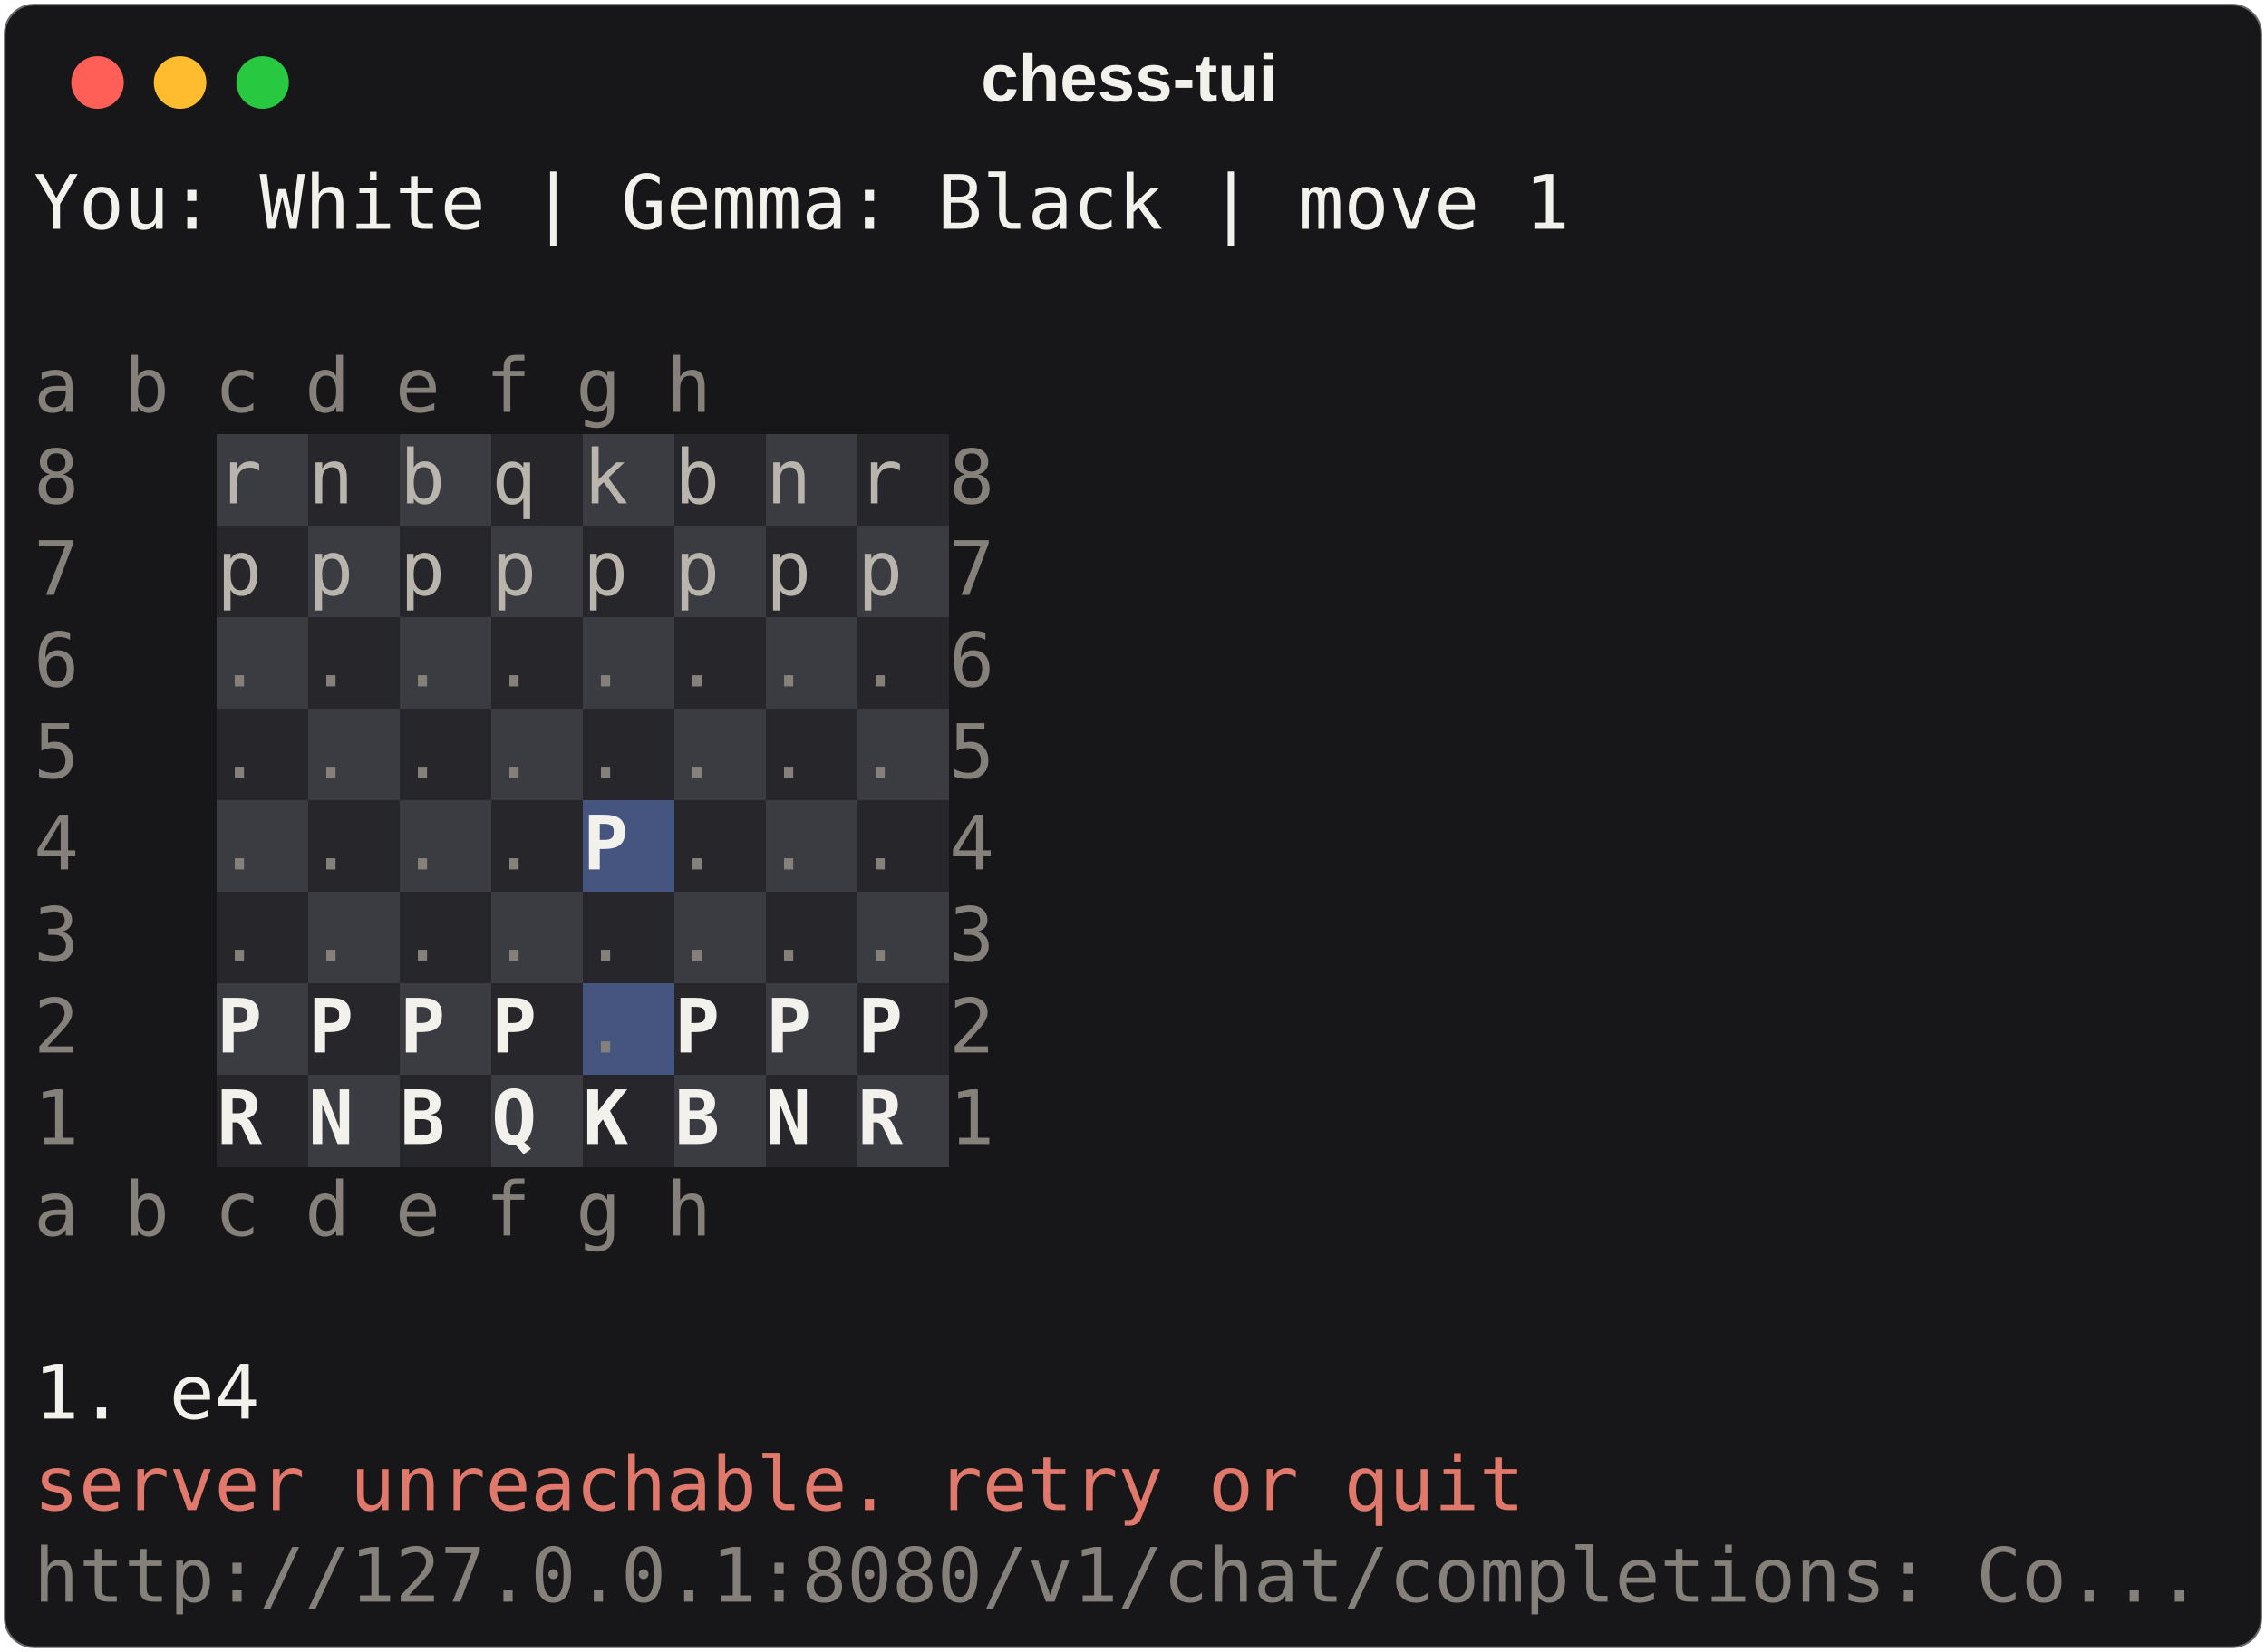
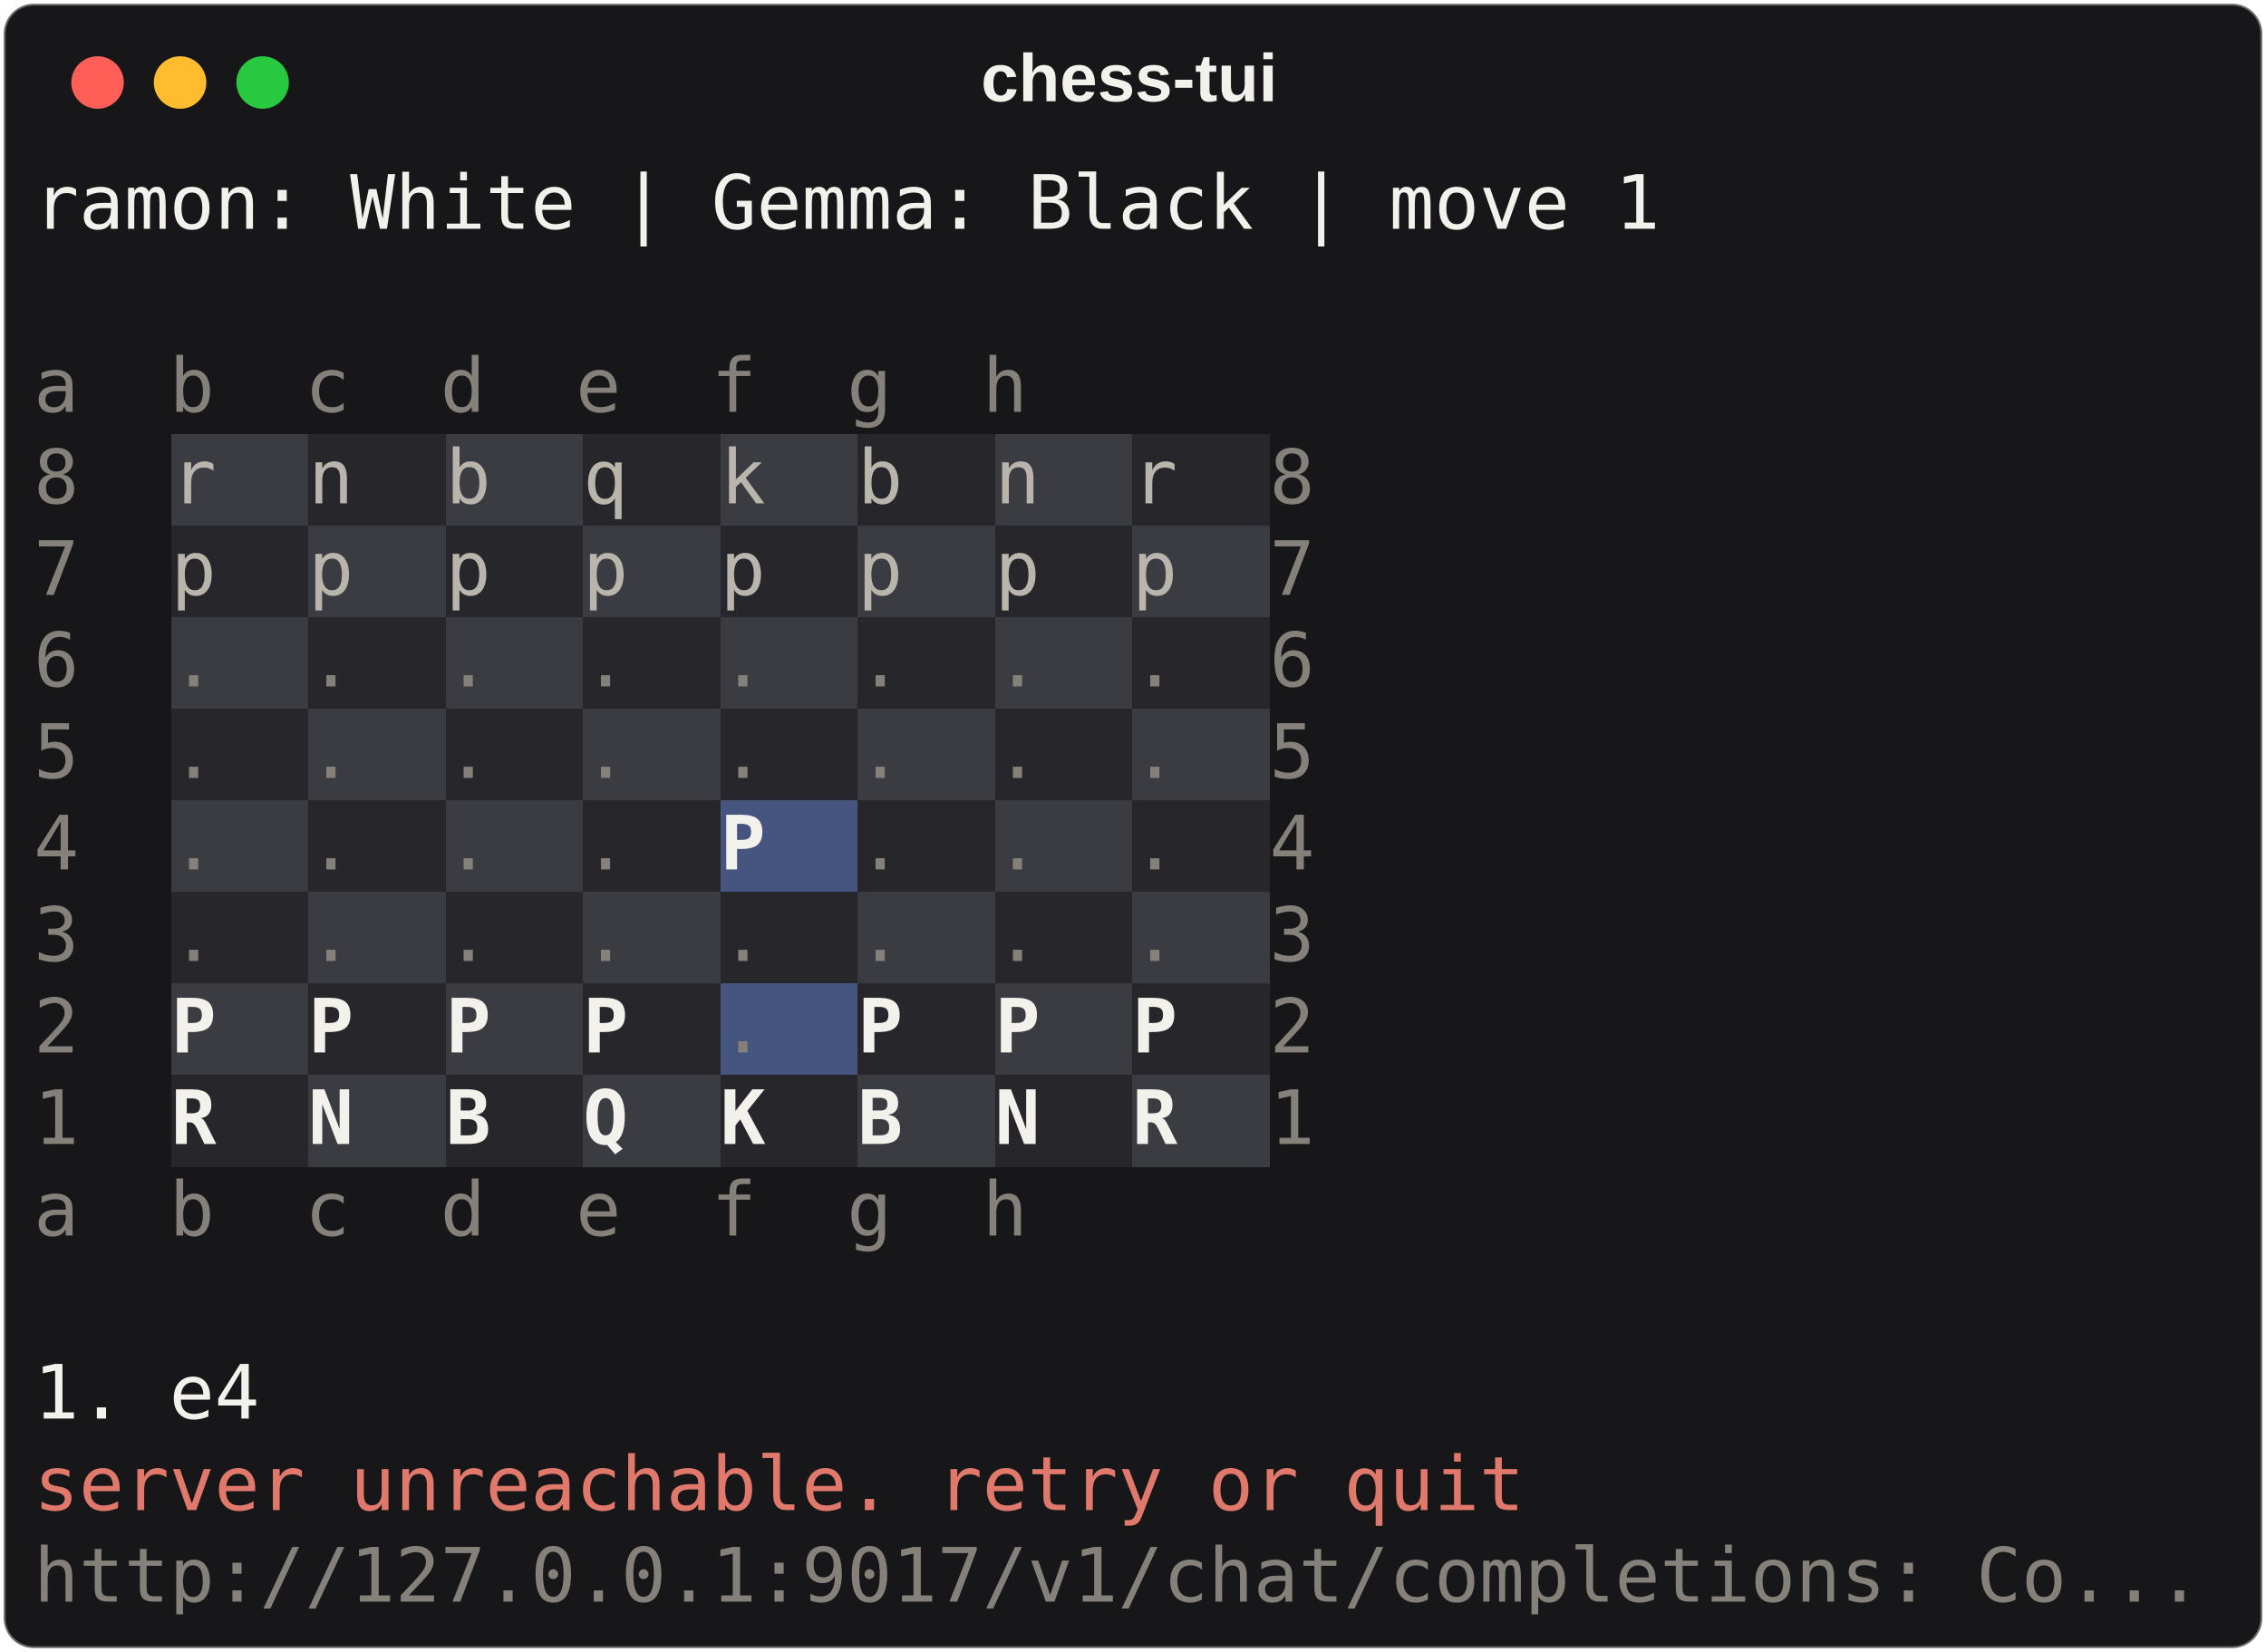
<svg xmlns="http://www.w3.org/2000/svg" class="rich-terminal" viewBox="0 0 604 440.4">
  <style>

    @font-face {
        font-family: "Fira Code";
        src: local("FiraCode-Regular"),
                url("https://cdnjs.cloudflare.com/ajax/libs/firacode/6.2.0/woff2/FiraCode-Regular.woff2") format("woff2"),
                url("https://cdnjs.cloudflare.com/ajax/libs/firacode/6.2.0/woff/FiraCode-Regular.woff") format("woff");
        font-style: normal;
        font-weight: 400;
    }
    @font-face {
        font-family: "Fira Code";
        src: local("FiraCode-Bold"),
                url("https://cdnjs.cloudflare.com/ajax/libs/firacode/6.2.0/woff2/FiraCode-Bold.woff2") format("woff2"),
                url("https://cdnjs.cloudflare.com/ajax/libs/firacode/6.2.0/woff/FiraCode-Bold.woff") format("woff");
        font-style: bold;
        font-weight: 700;
    }

-     .terminal-2528302724-matrix {
+     .terminal-3015237669-matrix {
        font-family: Fira Code, monospace;
        font-size: 20px;
        line-height: 24.4px;
        font-variant-east-asian: full-width;
    }

-     .terminal-2528302724-title {
+     .terminal-3015237669-title {
        font-size: 18px;
        font-weight: bold;
        font-family: arial;
    }

-     .terminal-2528302724-r1 { fill: #f3f1ec }
- .terminal-2528302724-r2 { fill: #85817a }
- .terminal-2528302724-r3 { fill: #b9b5ac }
- .terminal-2528302724-r4 { fill: #f3f1ec;font-weight: bold }
- .terminal-2528302724-r5 { fill: #e0796b }
+     .terminal-3015237669-r1 { fill: #f3f1ec }
+ .terminal-3015237669-r2 { fill: #85817a }
+ .terminal-3015237669-r3 { fill: #b9b5ac }
+ .terminal-3015237669-r4 { fill: #f3f1ec;font-weight: bold }
+ .terminal-3015237669-r5 { fill: #e0796b }
    </style>
  <defs>
-     <clipPath id="terminal-2528302724-clip-terminal">
+     <clipPath id="terminal-3015237669-clip-terminal">
      <rect x="0" y="0" width="584.6" height="389.4" />
    </clipPath>
-     <clipPath id="terminal-2528302724-line-0">
+     <clipPath id="terminal-3015237669-line-0">
      <rect x="0" y="1.5" width="585.6" height="24.65" />
    </clipPath>
-     <clipPath id="terminal-2528302724-line-1">
+     <clipPath id="terminal-3015237669-line-1">
      <rect x="0" y="25.9" width="585.6" height="24.65" />
    </clipPath>
-     <clipPath id="terminal-2528302724-line-2">
+     <clipPath id="terminal-3015237669-line-2">
      <rect x="0" y="50.3" width="585.6" height="24.65" />
    </clipPath>
-     <clipPath id="terminal-2528302724-line-3">
+     <clipPath id="terminal-3015237669-line-3">
      <rect x="0" y="74.7" width="585.6" height="24.65" />
    </clipPath>
-     <clipPath id="terminal-2528302724-line-4">
+     <clipPath id="terminal-3015237669-line-4">
      <rect x="0" y="99.1" width="585.6" height="24.65" />
    </clipPath>
-     <clipPath id="terminal-2528302724-line-5">
+     <clipPath id="terminal-3015237669-line-5">
      <rect x="0" y="123.5" width="585.6" height="24.65" />
    </clipPath>
-     <clipPath id="terminal-2528302724-line-6">
+     <clipPath id="terminal-3015237669-line-6">
      <rect x="0" y="147.9" width="585.6" height="24.65" />
    </clipPath>
-     <clipPath id="terminal-2528302724-line-7">
+     <clipPath id="terminal-3015237669-line-7">
      <rect x="0" y="172.3" width="585.6" height="24.65" />
    </clipPath>
-     <clipPath id="terminal-2528302724-line-8">
+     <clipPath id="terminal-3015237669-line-8">
      <rect x="0" y="196.7" width="585.6" height="24.65" />
    </clipPath>
-     <clipPath id="terminal-2528302724-line-9">
+     <clipPath id="terminal-3015237669-line-9">
      <rect x="0" y="221.1" width="585.6" height="24.65" />
    </clipPath>
-     <clipPath id="terminal-2528302724-line-10">
+     <clipPath id="terminal-3015237669-line-10">
      <rect x="0" y="245.5" width="585.6" height="24.65" />
    </clipPath>
-     <clipPath id="terminal-2528302724-line-11">
+     <clipPath id="terminal-3015237669-line-11">
      <rect x="0" y="269.9" width="585.6" height="24.65" />
    </clipPath>
-     <clipPath id="terminal-2528302724-line-12">
+     <clipPath id="terminal-3015237669-line-12">
      <rect x="0" y="294.3" width="585.6" height="24.65" />
    </clipPath>
-     <clipPath id="terminal-2528302724-line-13">
+     <clipPath id="terminal-3015237669-line-13">
      <rect x="0" y="318.7" width="585.6" height="24.65" />
    </clipPath>
-     <clipPath id="terminal-2528302724-line-14">
+     <clipPath id="terminal-3015237669-line-14">
      <rect x="0" y="343.1" width="585.6" height="24.65" />
    </clipPath>
  </defs>
  <rect fill="#17171a" stroke="rgba(255,255,255,0.35)" stroke-width="1" x="1" y="1" width="602" height="438.4" rx="8" />
-   <text class="terminal-2528302724-title" fill="#f3f1ec" text-anchor="middle" x="301" y="27">chess-tui</text>
+   <text class="terminal-3015237669-title" fill="#f3f1ec" text-anchor="middle" x="301" y="27">chess-tui</text>
  <g transform="translate(26,22)">
    <circle cx="0" cy="0" r="7" fill="#ff5f57" />
    <circle cx="22" cy="0" r="7" fill="#febc2e" />
    <circle cx="44" cy="0" r="7" fill="#28c840" />
  </g>
-   <g transform="translate(9, 41)" clip-path="url(#terminal-2528302724-clip-terminal)">
-     <rect fill="#3b3b42" x="48.8" y="74.7" width="24.4" height="24.65" shape-rendering="crispEdges" />
-     <rect fill="#26262b" x="73.2" y="74.7" width="24.4" height="24.65" shape-rendering="crispEdges" />
-     <rect fill="#3b3b42" x="97.6" y="74.7" width="24.4" height="24.65" shape-rendering="crispEdges" />
-     <rect fill="#26262b" x="122" y="74.7" width="24.4" height="24.65" shape-rendering="crispEdges" />
-     <rect fill="#3b3b42" x="146.4" y="74.7" width="24.4" height="24.65" shape-rendering="crispEdges" />
-     <rect fill="#26262b" x="170.8" y="74.7" width="24.4" height="24.65" shape-rendering="crispEdges" />
-     <rect fill="#3b3b42" x="195.2" y="74.7" width="24.4" height="24.65" shape-rendering="crispEdges" />
-     <rect fill="#26262b" x="219.6" y="74.7" width="24.4" height="24.65" shape-rendering="crispEdges" />
-     <rect fill="#26262b" x="48.8" y="99.1" width="24.4" height="24.65" shape-rendering="crispEdges" />
-     <rect fill="#3b3b42" x="73.2" y="99.1" width="24.4" height="24.65" shape-rendering="crispEdges" />
-     <rect fill="#26262b" x="97.6" y="99.1" width="24.4" height="24.65" shape-rendering="crispEdges" />
-     <rect fill="#3b3b42" x="122" y="99.1" width="24.4" height="24.65" shape-rendering="crispEdges" />
-     <rect fill="#26262b" x="146.4" y="99.1" width="24.4" height="24.65" shape-rendering="crispEdges" />
-     <rect fill="#3b3b42" x="170.8" y="99.1" width="24.4" height="24.65" shape-rendering="crispEdges" />
-     <rect fill="#26262b" x="195.2" y="99.1" width="24.4" height="24.65" shape-rendering="crispEdges" />
-     <rect fill="#3b3b42" x="219.6" y="99.1" width="24.4" height="24.65" shape-rendering="crispEdges" />
-     <rect fill="#3b3b42" x="48.8" y="123.5" width="24.4" height="24.65" shape-rendering="crispEdges" />
-     <rect fill="#26262b" x="73.2" y="123.5" width="24.4" height="24.65" shape-rendering="crispEdges" />
-     <rect fill="#3b3b42" x="97.6" y="123.5" width="24.4" height="24.65" shape-rendering="crispEdges" />
-     <rect fill="#26262b" x="122" y="123.5" width="24.4" height="24.65" shape-rendering="crispEdges" />
-     <rect fill="#3b3b42" x="146.4" y="123.5" width="24.4" height="24.65" shape-rendering="crispEdges" />
-     <rect fill="#26262b" x="170.8" y="123.5" width="24.4" height="24.65" shape-rendering="crispEdges" />
-     <rect fill="#3b3b42" x="195.2" y="123.5" width="24.4" height="24.65" shape-rendering="crispEdges" />
-     <rect fill="#26262b" x="219.6" y="123.5" width="24.4" height="24.65" shape-rendering="crispEdges" />
-     <rect fill="#26262b" x="48.8" y="147.9" width="24.4" height="24.65" shape-rendering="crispEdges" />
-     <rect fill="#3b3b42" x="73.2" y="147.9" width="24.4" height="24.65" shape-rendering="crispEdges" />
-     <rect fill="#26262b" x="97.6" y="147.9" width="24.4" height="24.65" shape-rendering="crispEdges" />
-     <rect fill="#3b3b42" x="122" y="147.9" width="24.4" height="24.65" shape-rendering="crispEdges" />
-     <rect fill="#26262b" x="146.4" y="147.9" width="24.4" height="24.65" shape-rendering="crispEdges" />
-     <rect fill="#3b3b42" x="170.8" y="147.9" width="24.4" height="24.65" shape-rendering="crispEdges" />
-     <rect fill="#26262b" x="195.2" y="147.9" width="24.4" height="24.65" shape-rendering="crispEdges" />
-     <rect fill="#3b3b42" x="219.6" y="147.9" width="24.4" height="24.65" shape-rendering="crispEdges" />
-     <rect fill="#3b3b42" x="48.8" y="172.3" width="24.4" height="24.65" shape-rendering="crispEdges" />
-     <rect fill="#26262b" x="73.2" y="172.3" width="24.4" height="24.65" shape-rendering="crispEdges" />
-     <rect fill="#3b3b42" x="97.6" y="172.3" width="24.4" height="24.65" shape-rendering="crispEdges" />
-     <rect fill="#26262b" x="122" y="172.3" width="24.4" height="24.65" shape-rendering="crispEdges" />
-     <rect fill="#46557f" x="146.4" y="172.3" width="24.4" height="24.65" shape-rendering="crispEdges" />
-     <rect fill="#26262b" x="170.8" y="172.3" width="24.4" height="24.65" shape-rendering="crispEdges" />
-     <rect fill="#3b3b42" x="195.2" y="172.3" width="24.4" height="24.65" shape-rendering="crispEdges" />
-     <rect fill="#26262b" x="219.6" y="172.3" width="24.4" height="24.65" shape-rendering="crispEdges" />
-     <rect fill="#26262b" x="48.8" y="196.7" width="24.4" height="24.65" shape-rendering="crispEdges" />
-     <rect fill="#3b3b42" x="73.2" y="196.7" width="24.4" height="24.65" shape-rendering="crispEdges" />
-     <rect fill="#26262b" x="97.6" y="196.7" width="24.4" height="24.65" shape-rendering="crispEdges" />
-     <rect fill="#3b3b42" x="122" y="196.7" width="24.4" height="24.65" shape-rendering="crispEdges" />
-     <rect fill="#26262b" x="146.4" y="196.7" width="24.4" height="24.65" shape-rendering="crispEdges" />
-     <rect fill="#3b3b42" x="170.8" y="196.7" width="24.4" height="24.65" shape-rendering="crispEdges" />
-     <rect fill="#26262b" x="195.2" y="196.7" width="24.4" height="24.65" shape-rendering="crispEdges" />
-     <rect fill="#3b3b42" x="219.6" y="196.7" width="24.4" height="24.65" shape-rendering="crispEdges" />
-     <rect fill="#3b3b42" x="48.8" y="221.1" width="24.4" height="24.65" shape-rendering="crispEdges" />
-     <rect fill="#26262b" x="73.2" y="221.1" width="24.4" height="24.65" shape-rendering="crispEdges" />
-     <rect fill="#3b3b42" x="97.6" y="221.1" width="24.4" height="24.65" shape-rendering="crispEdges" />
-     <rect fill="#26262b" x="122" y="221.1" width="24.4" height="24.65" shape-rendering="crispEdges" />
-     <rect fill="#46557f" x="146.4" y="221.1" width="24.4" height="24.65" shape-rendering="crispEdges" />
-     <rect fill="#26262b" x="170.8" y="221.1" width="24.4" height="24.65" shape-rendering="crispEdges" />
-     <rect fill="#3b3b42" x="195.2" y="221.1" width="24.4" height="24.65" shape-rendering="crispEdges" />
-     <rect fill="#26262b" x="219.6" y="221.1" width="24.4" height="24.65" shape-rendering="crispEdges" />
-     <rect fill="#26262b" x="48.8" y="245.5" width="24.4" height="24.65" shape-rendering="crispEdges" />
-     <rect fill="#3b3b42" x="73.2" y="245.5" width="24.4" height="24.65" shape-rendering="crispEdges" />
-     <rect fill="#26262b" x="97.6" y="245.5" width="24.4" height="24.65" shape-rendering="crispEdges" />
-     <rect fill="#3b3b42" x="122" y="245.5" width="24.4" height="24.65" shape-rendering="crispEdges" />
-     <rect fill="#26262b" x="146.4" y="245.5" width="24.4" height="24.65" shape-rendering="crispEdges" />
-     <rect fill="#3b3b42" x="170.8" y="245.5" width="24.4" height="24.65" shape-rendering="crispEdges" />
-     <rect fill="#26262b" x="195.2" y="245.5" width="24.4" height="24.65" shape-rendering="crispEdges" />
-     <rect fill="#3b3b42" x="219.6" y="245.5" width="24.4" height="24.65" shape-rendering="crispEdges" />
-     <g class="terminal-2528302724-matrix">
-       <text class="terminal-2528302724-r1" x="0" y="20" textLength="414.8" clip-path="url(#terminal-2528302724-line-0)">You: White | Gemma: Black | move 1</text>
-       <text class="terminal-2528302724-r1" x="585.6" y="20" textLength="12.2" clip-path="url(#terminal-2528302724-line-0)">
- </text>
-       <text class="terminal-2528302724-r1" x="585.6" y="44.4" textLength="12.2" clip-path="url(#terminal-2528302724-line-1)">
- </text>
-       <text class="terminal-2528302724-r2" x="0" y="68.8" textLength="231.8" clip-path="url(#terminal-2528302724-line-2)">    a b c d e f g h</text>
-       <text class="terminal-2528302724-r1" x="585.6" y="68.8" textLength="12.2" clip-path="url(#terminal-2528302724-line-2)">
- </text>
-       <text class="terminal-2528302724-r2" x="0" y="93.2" textLength="48.8" clip-path="url(#terminal-2528302724-line-3)"> 8  </text>
-       <text class="terminal-2528302724-r3" x="48.8" y="93.2" textLength="24.4" clip-path="url(#terminal-2528302724-line-3)">r </text>
-       <text class="terminal-2528302724-r3" x="73.2" y="93.2" textLength="24.4" clip-path="url(#terminal-2528302724-line-3)">n </text>
-       <text class="terminal-2528302724-r3" x="97.6" y="93.2" textLength="24.4" clip-path="url(#terminal-2528302724-line-3)">b </text>
-       <text class="terminal-2528302724-r3" x="122" y="93.2" textLength="24.4" clip-path="url(#terminal-2528302724-line-3)">q </text>
-       <text class="terminal-2528302724-r3" x="146.4" y="93.2" textLength="24.4" clip-path="url(#terminal-2528302724-line-3)">k </text>
-       <text class="terminal-2528302724-r3" x="170.8" y="93.2" textLength="24.4" clip-path="url(#terminal-2528302724-line-3)">b </text>
-       <text class="terminal-2528302724-r3" x="195.2" y="93.2" textLength="24.4" clip-path="url(#terminal-2528302724-line-3)">n </text>
-       <text class="terminal-2528302724-r3" x="219.6" y="93.2" textLength="24.4" clip-path="url(#terminal-2528302724-line-3)">r </text>
-       <text class="terminal-2528302724-r2" x="244" y="93.2" textLength="24.4" clip-path="url(#terminal-2528302724-line-3)"> 8</text>
-       <text class="terminal-2528302724-r1" x="585.6" y="93.2" textLength="12.2" clip-path="url(#terminal-2528302724-line-3)">
- </text>
-       <text class="terminal-2528302724-r2" x="0" y="117.6" textLength="48.8" clip-path="url(#terminal-2528302724-line-4)"> 7  </text>
-       <text class="terminal-2528302724-r3" x="48.8" y="117.6" textLength="24.4" clip-path="url(#terminal-2528302724-line-4)">p </text>
-       <text class="terminal-2528302724-r3" x="73.2" y="117.6" textLength="24.4" clip-path="url(#terminal-2528302724-line-4)">p </text>
-       <text class="terminal-2528302724-r3" x="97.6" y="117.6" textLength="24.4" clip-path="url(#terminal-2528302724-line-4)">p </text>
-       <text class="terminal-2528302724-r3" x="122" y="117.6" textLength="24.4" clip-path="url(#terminal-2528302724-line-4)">p </text>
-       <text class="terminal-2528302724-r3" x="146.4" y="117.6" textLength="24.4" clip-path="url(#terminal-2528302724-line-4)">p </text>
-       <text class="terminal-2528302724-r3" x="170.8" y="117.6" textLength="24.4" clip-path="url(#terminal-2528302724-line-4)">p </text>
-       <text class="terminal-2528302724-r3" x="195.2" y="117.6" textLength="24.4" clip-path="url(#terminal-2528302724-line-4)">p </text>
-       <text class="terminal-2528302724-r3" x="219.6" y="117.6" textLength="24.4" clip-path="url(#terminal-2528302724-line-4)">p </text>
-       <text class="terminal-2528302724-r2" x="244" y="117.6" textLength="24.4" clip-path="url(#terminal-2528302724-line-4)"> 7</text>
-       <text class="terminal-2528302724-r1" x="585.6" y="117.6" textLength="12.2" clip-path="url(#terminal-2528302724-line-4)">
- </text>
-       <text class="terminal-2528302724-r2" x="0" y="142" textLength="48.8" clip-path="url(#terminal-2528302724-line-5)"> 6  </text>
-       <text class="terminal-2528302724-r2" x="48.8" y="142" textLength="24.4" clip-path="url(#terminal-2528302724-line-5)">. </text>
-       <text class="terminal-2528302724-r2" x="73.2" y="142" textLength="24.4" clip-path="url(#terminal-2528302724-line-5)">. </text>
-       <text class="terminal-2528302724-r2" x="97.6" y="142" textLength="24.4" clip-path="url(#terminal-2528302724-line-5)">. </text>
-       <text class="terminal-2528302724-r2" x="122" y="142" textLength="24.4" clip-path="url(#terminal-2528302724-line-5)">. </text>
-       <text class="terminal-2528302724-r2" x="146.4" y="142" textLength="24.4" clip-path="url(#terminal-2528302724-line-5)">. </text>
-       <text class="terminal-2528302724-r2" x="170.8" y="142" textLength="24.4" clip-path="url(#terminal-2528302724-line-5)">. </text>
-       <text class="terminal-2528302724-r2" x="195.2" y="142" textLength="24.4" clip-path="url(#terminal-2528302724-line-5)">. </text>
-       <text class="terminal-2528302724-r2" x="219.6" y="142" textLength="24.4" clip-path="url(#terminal-2528302724-line-5)">. </text>
-       <text class="terminal-2528302724-r2" x="244" y="142" textLength="24.4" clip-path="url(#terminal-2528302724-line-5)"> 6</text>
-       <text class="terminal-2528302724-r1" x="585.6" y="142" textLength="12.2" clip-path="url(#terminal-2528302724-line-5)">
- </text>
-       <text class="terminal-2528302724-r2" x="0" y="166.4" textLength="48.8" clip-path="url(#terminal-2528302724-line-6)"> 5  </text>
-       <text class="terminal-2528302724-r2" x="48.8" y="166.4" textLength="24.4" clip-path="url(#terminal-2528302724-line-6)">. </text>
-       <text class="terminal-2528302724-r2" x="73.2" y="166.4" textLength="24.4" clip-path="url(#terminal-2528302724-line-6)">. </text>
-       <text class="terminal-2528302724-r2" x="97.6" y="166.4" textLength="24.4" clip-path="url(#terminal-2528302724-line-6)">. </text>
-       <text class="terminal-2528302724-r2" x="122" y="166.4" textLength="24.4" clip-path="url(#terminal-2528302724-line-6)">. </text>
-       <text class="terminal-2528302724-r2" x="146.4" y="166.4" textLength="24.4" clip-path="url(#terminal-2528302724-line-6)">. </text>
-       <text class="terminal-2528302724-r2" x="170.8" y="166.4" textLength="24.4" clip-path="url(#terminal-2528302724-line-6)">. </text>
-       <text class="terminal-2528302724-r2" x="195.2" y="166.4" textLength="24.4" clip-path="url(#terminal-2528302724-line-6)">. </text>
-       <text class="terminal-2528302724-r2" x="219.6" y="166.4" textLength="24.4" clip-path="url(#terminal-2528302724-line-6)">. </text>
-       <text class="terminal-2528302724-r2" x="244" y="166.4" textLength="24.4" clip-path="url(#terminal-2528302724-line-6)"> 5</text>
-       <text class="terminal-2528302724-r1" x="585.6" y="166.4" textLength="12.2" clip-path="url(#terminal-2528302724-line-6)">
- </text>
-       <text class="terminal-2528302724-r2" x="0" y="190.8" textLength="48.8" clip-path="url(#terminal-2528302724-line-7)"> 4  </text>
-       <text class="terminal-2528302724-r2" x="48.8" y="190.8" textLength="24.4" clip-path="url(#terminal-2528302724-line-7)">. </text>
-       <text class="terminal-2528302724-r2" x="73.2" y="190.8" textLength="24.4" clip-path="url(#terminal-2528302724-line-7)">. </text>
-       <text class="terminal-2528302724-r2" x="97.6" y="190.8" textLength="24.4" clip-path="url(#terminal-2528302724-line-7)">. </text>
-       <text class="terminal-2528302724-r2" x="122" y="190.8" textLength="24.4" clip-path="url(#terminal-2528302724-line-7)">. </text>
-       <text class="terminal-2528302724-r4" x="146.4" y="190.8" textLength="24.4" clip-path="url(#terminal-2528302724-line-7)">P </text>
-       <text class="terminal-2528302724-r2" x="170.8" y="190.8" textLength="24.4" clip-path="url(#terminal-2528302724-line-7)">. </text>
-       <text class="terminal-2528302724-r2" x="195.2" y="190.8" textLength="24.4" clip-path="url(#terminal-2528302724-line-7)">. </text>
-       <text class="terminal-2528302724-r2" x="219.6" y="190.8" textLength="24.4" clip-path="url(#terminal-2528302724-line-7)">. </text>
-       <text class="terminal-2528302724-r2" x="244" y="190.8" textLength="24.4" clip-path="url(#terminal-2528302724-line-7)"> 4</text>
-       <text class="terminal-2528302724-r1" x="585.6" y="190.8" textLength="12.2" clip-path="url(#terminal-2528302724-line-7)">
- </text>
-       <text class="terminal-2528302724-r2" x="0" y="215.2" textLength="48.8" clip-path="url(#terminal-2528302724-line-8)"> 3  </text>
-       <text class="terminal-2528302724-r2" x="48.8" y="215.2" textLength="24.4" clip-path="url(#terminal-2528302724-line-8)">. </text>
-       <text class="terminal-2528302724-r2" x="73.2" y="215.2" textLength="24.4" clip-path="url(#terminal-2528302724-line-8)">. </text>
-       <text class="terminal-2528302724-r2" x="97.6" y="215.2" textLength="24.4" clip-path="url(#terminal-2528302724-line-8)">. </text>
-       <text class="terminal-2528302724-r2" x="122" y="215.2" textLength="24.4" clip-path="url(#terminal-2528302724-line-8)">. </text>
-       <text class="terminal-2528302724-r2" x="146.4" y="215.2" textLength="24.4" clip-path="url(#terminal-2528302724-line-8)">. </text>
-       <text class="terminal-2528302724-r2" x="170.8" y="215.2" textLength="24.4" clip-path="url(#terminal-2528302724-line-8)">. </text>
-       <text class="terminal-2528302724-r2" x="195.2" y="215.2" textLength="24.4" clip-path="url(#terminal-2528302724-line-8)">. </text>
-       <text class="terminal-2528302724-r2" x="219.6" y="215.2" textLength="24.4" clip-path="url(#terminal-2528302724-line-8)">. </text>
-       <text class="terminal-2528302724-r2" x="244" y="215.2" textLength="24.4" clip-path="url(#terminal-2528302724-line-8)"> 3</text>
-       <text class="terminal-2528302724-r1" x="585.6" y="215.2" textLength="12.2" clip-path="url(#terminal-2528302724-line-8)">
- </text>
-       <text class="terminal-2528302724-r2" x="0" y="239.6" textLength="48.8" clip-path="url(#terminal-2528302724-line-9)"> 2  </text>
-       <text class="terminal-2528302724-r4" x="48.8" y="239.6" textLength="24.4" clip-path="url(#terminal-2528302724-line-9)">P </text>
-       <text class="terminal-2528302724-r4" x="73.2" y="239.6" textLength="24.4" clip-path="url(#terminal-2528302724-line-9)">P </text>
-       <text class="terminal-2528302724-r4" x="97.6" y="239.6" textLength="24.4" clip-path="url(#terminal-2528302724-line-9)">P </text>
-       <text class="terminal-2528302724-r4" x="122" y="239.6" textLength="24.4" clip-path="url(#terminal-2528302724-line-9)">P </text>
-       <text class="terminal-2528302724-r2" x="146.4" y="239.6" textLength="24.4" clip-path="url(#terminal-2528302724-line-9)">. </text>
-       <text class="terminal-2528302724-r4" x="170.8" y="239.6" textLength="24.4" clip-path="url(#terminal-2528302724-line-9)">P </text>
-       <text class="terminal-2528302724-r4" x="195.2" y="239.6" textLength="24.4" clip-path="url(#terminal-2528302724-line-9)">P </text>
-       <text class="terminal-2528302724-r4" x="219.6" y="239.6" textLength="24.4" clip-path="url(#terminal-2528302724-line-9)">P </text>
-       <text class="terminal-2528302724-r2" x="244" y="239.6" textLength="24.4" clip-path="url(#terminal-2528302724-line-9)"> 2</text>
-       <text class="terminal-2528302724-r1" x="585.6" y="239.6" textLength="12.2" clip-path="url(#terminal-2528302724-line-9)">
- </text>
-       <text class="terminal-2528302724-r2" x="0" y="264" textLength="48.8" clip-path="url(#terminal-2528302724-line-10)"> 1  </text>
-       <text class="terminal-2528302724-r4" x="48.8" y="264" textLength="24.4" clip-path="url(#terminal-2528302724-line-10)">R </text>
-       <text class="terminal-2528302724-r4" x="73.2" y="264" textLength="24.4" clip-path="url(#terminal-2528302724-line-10)">N </text>
-       <text class="terminal-2528302724-r4" x="97.6" y="264" textLength="24.4" clip-path="url(#terminal-2528302724-line-10)">B </text>
-       <text class="terminal-2528302724-r4" x="122" y="264" textLength="24.4" clip-path="url(#terminal-2528302724-line-10)">Q </text>
-       <text class="terminal-2528302724-r4" x="146.4" y="264" textLength="24.4" clip-path="url(#terminal-2528302724-line-10)">K </text>
-       <text class="terminal-2528302724-r4" x="170.8" y="264" textLength="24.4" clip-path="url(#terminal-2528302724-line-10)">B </text>
-       <text class="terminal-2528302724-r4" x="195.2" y="264" textLength="24.4" clip-path="url(#terminal-2528302724-line-10)">N </text>
-       <text class="terminal-2528302724-r4" x="219.6" y="264" textLength="24.4" clip-path="url(#terminal-2528302724-line-10)">R </text>
-       <text class="terminal-2528302724-r2" x="244" y="264" textLength="24.4" clip-path="url(#terminal-2528302724-line-10)"> 1</text>
-       <text class="terminal-2528302724-r1" x="585.6" y="264" textLength="12.2" clip-path="url(#terminal-2528302724-line-10)">
- </text>
-       <text class="terminal-2528302724-r2" x="0" y="288.4" textLength="231.8" clip-path="url(#terminal-2528302724-line-11)">    a b c d e f g h</text>
-       <text class="terminal-2528302724-r1" x="585.6" y="288.4" textLength="12.2" clip-path="url(#terminal-2528302724-line-11)">
- </text>
-       <text class="terminal-2528302724-r1" x="585.6" y="312.8" textLength="12.2" clip-path="url(#terminal-2528302724-line-12)">
- </text>
-       <text class="terminal-2528302724-r1" x="0" y="337.2" textLength="61" clip-path="url(#terminal-2528302724-line-13)">1. e4</text>
-       <text class="terminal-2528302724-r1" x="585.6" y="337.2" textLength="12.2" clip-path="url(#terminal-2528302724-line-13)">
- </text>
-       <text class="terminal-2528302724-r5" x="0" y="361.6" textLength="402.6" clip-path="url(#terminal-2528302724-line-14)">server unreachable. retry or quit</text>
-       <text class="terminal-2528302724-r1" x="585.6" y="361.6" textLength="12.2" clip-path="url(#terminal-2528302724-line-14)">
- </text>
-       <text class="terminal-2528302724-r2" x="0" y="386" textLength="585.6" clip-path="url(#terminal-2528302724-line-15)">http://127.0.0.1:8080/v1/chat/completions: Co...</text>
-       <text class="terminal-2528302724-r1" x="585.6" y="386" textLength="12.2" clip-path="url(#terminal-2528302724-line-15)">
+   <g transform="translate(9, 41)" clip-path="url(#terminal-3015237669-clip-terminal)">
+     <rect fill="#3b3b42" x="36.6" y="74.7" width="36.6" height="24.65" shape-rendering="crispEdges" />
+     <rect fill="#26262b" x="73.2" y="74.7" width="36.6" height="24.65" shape-rendering="crispEdges" />
+     <rect fill="#3b3b42" x="109.8" y="74.7" width="36.6" height="24.65" shape-rendering="crispEdges" />
+     <rect fill="#26262b" x="146.4" y="74.7" width="36.6" height="24.65" shape-rendering="crispEdges" />
+     <rect fill="#3b3b42" x="183" y="74.7" width="36.6" height="24.65" shape-rendering="crispEdges" />
+     <rect fill="#26262b" x="219.6" y="74.7" width="36.6" height="24.65" shape-rendering="crispEdges" />
+     <rect fill="#3b3b42" x="256.2" y="74.7" width="36.6" height="24.65" shape-rendering="crispEdges" />
+     <rect fill="#26262b" x="292.8" y="74.7" width="36.6" height="24.65" shape-rendering="crispEdges" />
+     <rect fill="#26262b" x="36.6" y="99.1" width="36.6" height="24.65" shape-rendering="crispEdges" />
+     <rect fill="#3b3b42" x="73.2" y="99.1" width="36.6" height="24.65" shape-rendering="crispEdges" />
+     <rect fill="#26262b" x="109.8" y="99.1" width="36.6" height="24.65" shape-rendering="crispEdges" />
+     <rect fill="#3b3b42" x="146.4" y="99.1" width="36.6" height="24.65" shape-rendering="crispEdges" />
+     <rect fill="#26262b" x="183" y="99.1" width="36.6" height="24.65" shape-rendering="crispEdges" />
+     <rect fill="#3b3b42" x="219.6" y="99.1" width="36.6" height="24.65" shape-rendering="crispEdges" />
+     <rect fill="#26262b" x="256.2" y="99.1" width="36.6" height="24.65" shape-rendering="crispEdges" />
+     <rect fill="#3b3b42" x="292.8" y="99.1" width="36.6" height="24.65" shape-rendering="crispEdges" />
+     <rect fill="#3b3b42" x="36.6" y="123.5" width="36.6" height="24.65" shape-rendering="crispEdges" />
+     <rect fill="#26262b" x="73.2" y="123.5" width="36.6" height="24.65" shape-rendering="crispEdges" />
+     <rect fill="#3b3b42" x="109.8" y="123.5" width="36.6" height="24.65" shape-rendering="crispEdges" />
+     <rect fill="#26262b" x="146.4" y="123.5" width="36.6" height="24.65" shape-rendering="crispEdges" />
+     <rect fill="#3b3b42" x="183" y="123.5" width="36.6" height="24.65" shape-rendering="crispEdges" />
+     <rect fill="#26262b" x="219.6" y="123.5" width="36.6" height="24.65" shape-rendering="crispEdges" />
+     <rect fill="#3b3b42" x="256.2" y="123.5" width="36.6" height="24.65" shape-rendering="crispEdges" />
+     <rect fill="#26262b" x="292.8" y="123.5" width="36.6" height="24.65" shape-rendering="crispEdges" />
+     <rect fill="#26262b" x="36.6" y="147.9" width="36.6" height="24.65" shape-rendering="crispEdges" />
+     <rect fill="#3b3b42" x="73.2" y="147.9" width="36.6" height="24.65" shape-rendering="crispEdges" />
+     <rect fill="#26262b" x="109.8" y="147.9" width="36.6" height="24.65" shape-rendering="crispEdges" />
+     <rect fill="#3b3b42" x="146.4" y="147.9" width="36.6" height="24.65" shape-rendering="crispEdges" />
+     <rect fill="#26262b" x="183" y="147.9" width="36.6" height="24.65" shape-rendering="crispEdges" />
+     <rect fill="#3b3b42" x="219.6" y="147.9" width="36.6" height="24.65" shape-rendering="crispEdges" />
+     <rect fill="#26262b" x="256.2" y="147.9" width="36.6" height="24.65" shape-rendering="crispEdges" />
+     <rect fill="#3b3b42" x="292.8" y="147.9" width="36.6" height="24.65" shape-rendering="crispEdges" />
+     <rect fill="#3b3b42" x="36.6" y="172.3" width="36.6" height="24.65" shape-rendering="crispEdges" />
+     <rect fill="#26262b" x="73.2" y="172.3" width="36.6" height="24.65" shape-rendering="crispEdges" />
+     <rect fill="#3b3b42" x="109.8" y="172.3" width="36.6" height="24.65" shape-rendering="crispEdges" />
+     <rect fill="#26262b" x="146.4" y="172.3" width="36.6" height="24.65" shape-rendering="crispEdges" />
+     <rect fill="#46557f" x="183" y="172.3" width="36.6" height="24.65" shape-rendering="crispEdges" />
+     <rect fill="#26262b" x="219.6" y="172.3" width="36.6" height="24.65" shape-rendering="crispEdges" />
+     <rect fill="#3b3b42" x="256.2" y="172.3" width="36.6" height="24.65" shape-rendering="crispEdges" />
+     <rect fill="#26262b" x="292.8" y="172.3" width="36.6" height="24.65" shape-rendering="crispEdges" />
+     <rect fill="#26262b" x="36.6" y="196.7" width="36.6" height="24.65" shape-rendering="crispEdges" />
+     <rect fill="#3b3b42" x="73.2" y="196.7" width="36.6" height="24.65" shape-rendering="crispEdges" />
+     <rect fill="#26262b" x="109.8" y="196.7" width="36.6" height="24.65" shape-rendering="crispEdges" />
+     <rect fill="#3b3b42" x="146.4" y="196.7" width="36.6" height="24.65" shape-rendering="crispEdges" />
+     <rect fill="#26262b" x="183" y="196.7" width="36.6" height="24.65" shape-rendering="crispEdges" />
+     <rect fill="#3b3b42" x="219.6" y="196.7" width="36.6" height="24.65" shape-rendering="crispEdges" />
+     <rect fill="#26262b" x="256.2" y="196.7" width="36.6" height="24.65" shape-rendering="crispEdges" />
+     <rect fill="#3b3b42" x="292.8" y="196.7" width="36.6" height="24.65" shape-rendering="crispEdges" />
+     <rect fill="#3b3b42" x="36.6" y="221.1" width="36.6" height="24.65" shape-rendering="crispEdges" />
+     <rect fill="#26262b" x="73.2" y="221.1" width="36.6" height="24.65" shape-rendering="crispEdges" />
+     <rect fill="#3b3b42" x="109.8" y="221.1" width="36.6" height="24.65" shape-rendering="crispEdges" />
+     <rect fill="#26262b" x="146.4" y="221.1" width="36.6" height="24.65" shape-rendering="crispEdges" />
+     <rect fill="#46557f" x="183" y="221.1" width="36.6" height="24.65" shape-rendering="crispEdges" />
+     <rect fill="#26262b" x="219.6" y="221.1" width="36.6" height="24.65" shape-rendering="crispEdges" />
+     <rect fill="#3b3b42" x="256.2" y="221.1" width="36.6" height="24.65" shape-rendering="crispEdges" />
+     <rect fill="#26262b" x="292.8" y="221.1" width="36.6" height="24.65" shape-rendering="crispEdges" />
+     <rect fill="#26262b" x="36.6" y="245.5" width="36.6" height="24.65" shape-rendering="crispEdges" />
+     <rect fill="#3b3b42" x="73.2" y="245.5" width="36.6" height="24.65" shape-rendering="crispEdges" />
+     <rect fill="#26262b" x="109.8" y="245.5" width="36.6" height="24.65" shape-rendering="crispEdges" />
+     <rect fill="#3b3b42" x="146.4" y="245.5" width="36.6" height="24.65" shape-rendering="crispEdges" />
+     <rect fill="#26262b" x="183" y="245.5" width="36.6" height="24.65" shape-rendering="crispEdges" />
+     <rect fill="#3b3b42" x="219.6" y="245.5" width="36.6" height="24.65" shape-rendering="crispEdges" />
+     <rect fill="#26262b" x="256.2" y="245.5" width="36.6" height="24.65" shape-rendering="crispEdges" />
+     <rect fill="#3b3b42" x="292.8" y="245.5" width="36.6" height="24.65" shape-rendering="crispEdges" />
+     <g class="terminal-3015237669-matrix">
+       <text class="terminal-3015237669-r1" x="0" y="20" textLength="439.2" clip-path="url(#terminal-3015237669-line-0)">ramon: White | Gemma: Black | move 1</text>
+       <text class="terminal-3015237669-r1" x="585.6" y="20" textLength="12.2" clip-path="url(#terminal-3015237669-line-0)">
+ </text>
+       <text class="terminal-3015237669-r1" x="585.6" y="44.4" textLength="12.2" clip-path="url(#terminal-3015237669-line-1)">
+ </text>
+       <text class="terminal-3015237669-r2" x="0" y="68.8" textLength="317.2" clip-path="url(#terminal-3015237669-line-2)">    a  b  c  d  e  f  g  h</text>
+       <text class="terminal-3015237669-r1" x="585.6" y="68.8" textLength="12.2" clip-path="url(#terminal-3015237669-line-2)">
+ </text>
+       <text class="terminal-3015237669-r2" x="0" y="93.2" textLength="36.6" clip-path="url(#terminal-3015237669-line-3)"> 8 </text>
+       <text class="terminal-3015237669-r3" x="36.6" y="93.2" textLength="36.6" clip-path="url(#terminal-3015237669-line-3)"> r </text>
+       <text class="terminal-3015237669-r3" x="73.2" y="93.2" textLength="36.6" clip-path="url(#terminal-3015237669-line-3)"> n </text>
+       <text class="terminal-3015237669-r3" x="109.8" y="93.2" textLength="36.6" clip-path="url(#terminal-3015237669-line-3)"> b </text>
+       <text class="terminal-3015237669-r3" x="146.4" y="93.2" textLength="36.6" clip-path="url(#terminal-3015237669-line-3)"> q </text>
+       <text class="terminal-3015237669-r3" x="183" y="93.2" textLength="36.6" clip-path="url(#terminal-3015237669-line-3)"> k </text>
+       <text class="terminal-3015237669-r3" x="219.6" y="93.2" textLength="36.6" clip-path="url(#terminal-3015237669-line-3)"> b </text>
+       <text class="terminal-3015237669-r3" x="256.2" y="93.2" textLength="36.6" clip-path="url(#terminal-3015237669-line-3)"> n </text>
+       <text class="terminal-3015237669-r3" x="292.8" y="93.2" textLength="36.6" clip-path="url(#terminal-3015237669-line-3)"> r </text>
+       <text class="terminal-3015237669-r2" x="329.4" y="93.2" textLength="24.4" clip-path="url(#terminal-3015237669-line-3)"> 8</text>
+       <text class="terminal-3015237669-r1" x="585.6" y="93.2" textLength="12.2" clip-path="url(#terminal-3015237669-line-3)">
+ </text>
+       <text class="terminal-3015237669-r2" x="0" y="117.6" textLength="36.6" clip-path="url(#terminal-3015237669-line-4)"> 7 </text>
+       <text class="terminal-3015237669-r3" x="36.6" y="117.6" textLength="36.6" clip-path="url(#terminal-3015237669-line-4)"> p </text>
+       <text class="terminal-3015237669-r3" x="73.2" y="117.6" textLength="36.6" clip-path="url(#terminal-3015237669-line-4)"> p </text>
+       <text class="terminal-3015237669-r3" x="109.8" y="117.6" textLength="36.6" clip-path="url(#terminal-3015237669-line-4)"> p </text>
+       <text class="terminal-3015237669-r3" x="146.4" y="117.6" textLength="36.6" clip-path="url(#terminal-3015237669-line-4)"> p </text>
+       <text class="terminal-3015237669-r3" x="183" y="117.6" textLength="36.6" clip-path="url(#terminal-3015237669-line-4)"> p </text>
+       <text class="terminal-3015237669-r3" x="219.6" y="117.6" textLength="36.6" clip-path="url(#terminal-3015237669-line-4)"> p </text>
+       <text class="terminal-3015237669-r3" x="256.2" y="117.6" textLength="36.6" clip-path="url(#terminal-3015237669-line-4)"> p </text>
+       <text class="terminal-3015237669-r3" x="292.8" y="117.6" textLength="36.6" clip-path="url(#terminal-3015237669-line-4)"> p </text>
+       <text class="terminal-3015237669-r2" x="329.4" y="117.6" textLength="24.4" clip-path="url(#terminal-3015237669-line-4)"> 7</text>
+       <text class="terminal-3015237669-r1" x="585.6" y="117.6" textLength="12.2" clip-path="url(#terminal-3015237669-line-4)">
+ </text>
+       <text class="terminal-3015237669-r2" x="0" y="142" textLength="36.6" clip-path="url(#terminal-3015237669-line-5)"> 6 </text>
+       <text class="terminal-3015237669-r2" x="36.6" y="142" textLength="36.6" clip-path="url(#terminal-3015237669-line-5)"> . </text>
+       <text class="terminal-3015237669-r2" x="73.2" y="142" textLength="36.6" clip-path="url(#terminal-3015237669-line-5)"> . </text>
+       <text class="terminal-3015237669-r2" x="109.8" y="142" textLength="36.6" clip-path="url(#terminal-3015237669-line-5)"> . </text>
+       <text class="terminal-3015237669-r2" x="146.4" y="142" textLength="36.6" clip-path="url(#terminal-3015237669-line-5)"> . </text>
+       <text class="terminal-3015237669-r2" x="183" y="142" textLength="36.6" clip-path="url(#terminal-3015237669-line-5)"> . </text>
+       <text class="terminal-3015237669-r2" x="219.6" y="142" textLength="36.6" clip-path="url(#terminal-3015237669-line-5)"> . </text>
+       <text class="terminal-3015237669-r2" x="256.2" y="142" textLength="36.6" clip-path="url(#terminal-3015237669-line-5)"> . </text>
+       <text class="terminal-3015237669-r2" x="292.8" y="142" textLength="36.6" clip-path="url(#terminal-3015237669-line-5)"> . </text>
+       <text class="terminal-3015237669-r2" x="329.4" y="142" textLength="24.4" clip-path="url(#terminal-3015237669-line-5)"> 6</text>
+       <text class="terminal-3015237669-r1" x="585.6" y="142" textLength="12.2" clip-path="url(#terminal-3015237669-line-5)">
+ </text>
+       <text class="terminal-3015237669-r2" x="0" y="166.4" textLength="36.6" clip-path="url(#terminal-3015237669-line-6)"> 5 </text>
+       <text class="terminal-3015237669-r2" x="36.6" y="166.4" textLength="36.6" clip-path="url(#terminal-3015237669-line-6)"> . </text>
+       <text class="terminal-3015237669-r2" x="73.2" y="166.4" textLength="36.6" clip-path="url(#terminal-3015237669-line-6)"> . </text>
+       <text class="terminal-3015237669-r2" x="109.8" y="166.4" textLength="36.6" clip-path="url(#terminal-3015237669-line-6)"> . </text>
+       <text class="terminal-3015237669-r2" x="146.4" y="166.4" textLength="36.6" clip-path="url(#terminal-3015237669-line-6)"> . </text>
+       <text class="terminal-3015237669-r2" x="183" y="166.4" textLength="36.6" clip-path="url(#terminal-3015237669-line-6)"> . </text>
+       <text class="terminal-3015237669-r2" x="219.6" y="166.4" textLength="36.6" clip-path="url(#terminal-3015237669-line-6)"> . </text>
+       <text class="terminal-3015237669-r2" x="256.2" y="166.4" textLength="36.6" clip-path="url(#terminal-3015237669-line-6)"> . </text>
+       <text class="terminal-3015237669-r2" x="292.8" y="166.4" textLength="36.6" clip-path="url(#terminal-3015237669-line-6)"> . </text>
+       <text class="terminal-3015237669-r2" x="329.4" y="166.4" textLength="24.4" clip-path="url(#terminal-3015237669-line-6)"> 5</text>
+       <text class="terminal-3015237669-r1" x="585.6" y="166.4" textLength="12.2" clip-path="url(#terminal-3015237669-line-6)">
+ </text>
+       <text class="terminal-3015237669-r2" x="0" y="190.8" textLength="36.6" clip-path="url(#terminal-3015237669-line-7)"> 4 </text>
+       <text class="terminal-3015237669-r2" x="36.6" y="190.8" textLength="36.6" clip-path="url(#terminal-3015237669-line-7)"> . </text>
+       <text class="terminal-3015237669-r2" x="73.2" y="190.8" textLength="36.6" clip-path="url(#terminal-3015237669-line-7)"> . </text>
+       <text class="terminal-3015237669-r2" x="109.8" y="190.8" textLength="36.6" clip-path="url(#terminal-3015237669-line-7)"> . </text>
+       <text class="terminal-3015237669-r2" x="146.4" y="190.8" textLength="36.6" clip-path="url(#terminal-3015237669-line-7)"> . </text>
+       <text class="terminal-3015237669-r4" x="183" y="190.8" textLength="36.6" clip-path="url(#terminal-3015237669-line-7)"> P </text>
+       <text class="terminal-3015237669-r2" x="219.6" y="190.8" textLength="36.6" clip-path="url(#terminal-3015237669-line-7)"> . </text>
+       <text class="terminal-3015237669-r2" x="256.2" y="190.8" textLength="36.6" clip-path="url(#terminal-3015237669-line-7)"> . </text>
+       <text class="terminal-3015237669-r2" x="292.8" y="190.8" textLength="36.6" clip-path="url(#terminal-3015237669-line-7)"> . </text>
+       <text class="terminal-3015237669-r2" x="329.4" y="190.8" textLength="24.4" clip-path="url(#terminal-3015237669-line-7)"> 4</text>
+       <text class="terminal-3015237669-r1" x="585.6" y="190.8" textLength="12.2" clip-path="url(#terminal-3015237669-line-7)">
+ </text>
+       <text class="terminal-3015237669-r2" x="0" y="215.2" textLength="36.6" clip-path="url(#terminal-3015237669-line-8)"> 3 </text>
+       <text class="terminal-3015237669-r2" x="36.6" y="215.2" textLength="36.6" clip-path="url(#terminal-3015237669-line-8)"> . </text>
+       <text class="terminal-3015237669-r2" x="73.2" y="215.2" textLength="36.6" clip-path="url(#terminal-3015237669-line-8)"> . </text>
+       <text class="terminal-3015237669-r2" x="109.8" y="215.2" textLength="36.6" clip-path="url(#terminal-3015237669-line-8)"> . </text>
+       <text class="terminal-3015237669-r2" x="146.4" y="215.2" textLength="36.6" clip-path="url(#terminal-3015237669-line-8)"> . </text>
+       <text class="terminal-3015237669-r2" x="183" y="215.2" textLength="36.6" clip-path="url(#terminal-3015237669-line-8)"> . </text>
+       <text class="terminal-3015237669-r2" x="219.6" y="215.2" textLength="36.6" clip-path="url(#terminal-3015237669-line-8)"> . </text>
+       <text class="terminal-3015237669-r2" x="256.2" y="215.2" textLength="36.6" clip-path="url(#terminal-3015237669-line-8)"> . </text>
+       <text class="terminal-3015237669-r2" x="292.8" y="215.2" textLength="36.6" clip-path="url(#terminal-3015237669-line-8)"> . </text>
+       <text class="terminal-3015237669-r2" x="329.4" y="215.2" textLength="24.4" clip-path="url(#terminal-3015237669-line-8)"> 3</text>
+       <text class="terminal-3015237669-r1" x="585.6" y="215.2" textLength="12.2" clip-path="url(#terminal-3015237669-line-8)">
+ </text>
+       <text class="terminal-3015237669-r2" x="0" y="239.6" textLength="36.6" clip-path="url(#terminal-3015237669-line-9)"> 2 </text>
+       <text class="terminal-3015237669-r4" x="36.6" y="239.6" textLength="36.6" clip-path="url(#terminal-3015237669-line-9)"> P </text>
+       <text class="terminal-3015237669-r4" x="73.2" y="239.6" textLength="36.6" clip-path="url(#terminal-3015237669-line-9)"> P </text>
+       <text class="terminal-3015237669-r4" x="109.8" y="239.6" textLength="36.6" clip-path="url(#terminal-3015237669-line-9)"> P </text>
+       <text class="terminal-3015237669-r4" x="146.4" y="239.6" textLength="36.6" clip-path="url(#terminal-3015237669-line-9)"> P </text>
+       <text class="terminal-3015237669-r2" x="183" y="239.6" textLength="36.6" clip-path="url(#terminal-3015237669-line-9)"> . </text>
+       <text class="terminal-3015237669-r4" x="219.6" y="239.6" textLength="36.6" clip-path="url(#terminal-3015237669-line-9)"> P </text>
+       <text class="terminal-3015237669-r4" x="256.2" y="239.6" textLength="36.6" clip-path="url(#terminal-3015237669-line-9)"> P </text>
+       <text class="terminal-3015237669-r4" x="292.8" y="239.6" textLength="36.6" clip-path="url(#terminal-3015237669-line-9)"> P </text>
+       <text class="terminal-3015237669-r2" x="329.4" y="239.6" textLength="24.4" clip-path="url(#terminal-3015237669-line-9)"> 2</text>
+       <text class="terminal-3015237669-r1" x="585.6" y="239.6" textLength="12.2" clip-path="url(#terminal-3015237669-line-9)">
+ </text>
+       <text class="terminal-3015237669-r2" x="0" y="264" textLength="36.6" clip-path="url(#terminal-3015237669-line-10)"> 1 </text>
+       <text class="terminal-3015237669-r4" x="36.6" y="264" textLength="36.6" clip-path="url(#terminal-3015237669-line-10)"> R </text>
+       <text class="terminal-3015237669-r4" x="73.2" y="264" textLength="36.6" clip-path="url(#terminal-3015237669-line-10)"> N </text>
+       <text class="terminal-3015237669-r4" x="109.8" y="264" textLength="36.6" clip-path="url(#terminal-3015237669-line-10)"> B </text>
+       <text class="terminal-3015237669-r4" x="146.4" y="264" textLength="36.6" clip-path="url(#terminal-3015237669-line-10)"> Q </text>
+       <text class="terminal-3015237669-r4" x="183" y="264" textLength="36.6" clip-path="url(#terminal-3015237669-line-10)"> K </text>
+       <text class="terminal-3015237669-r4" x="219.6" y="264" textLength="36.6" clip-path="url(#terminal-3015237669-line-10)"> B </text>
+       <text class="terminal-3015237669-r4" x="256.2" y="264" textLength="36.6" clip-path="url(#terminal-3015237669-line-10)"> N </text>
+       <text class="terminal-3015237669-r4" x="292.8" y="264" textLength="36.6" clip-path="url(#terminal-3015237669-line-10)"> R </text>
+       <text class="terminal-3015237669-r2" x="329.4" y="264" textLength="24.4" clip-path="url(#terminal-3015237669-line-10)"> 1</text>
+       <text class="terminal-3015237669-r1" x="585.6" y="264" textLength="12.2" clip-path="url(#terminal-3015237669-line-10)">
+ </text>
+       <text class="terminal-3015237669-r2" x="0" y="288.4" textLength="317.2" clip-path="url(#terminal-3015237669-line-11)">    a  b  c  d  e  f  g  h</text>
+       <text class="terminal-3015237669-r1" x="585.6" y="288.4" textLength="12.2" clip-path="url(#terminal-3015237669-line-11)">
+ </text>
+       <text class="terminal-3015237669-r1" x="585.6" y="312.8" textLength="12.2" clip-path="url(#terminal-3015237669-line-12)">
+ </text>
+       <text class="terminal-3015237669-r1" x="0" y="337.2" textLength="61" clip-path="url(#terminal-3015237669-line-13)">1. e4</text>
+       <text class="terminal-3015237669-r1" x="585.6" y="337.2" textLength="12.2" clip-path="url(#terminal-3015237669-line-13)">
+ </text>
+       <text class="terminal-3015237669-r5" x="0" y="361.6" textLength="402.6" clip-path="url(#terminal-3015237669-line-14)">server unreachable. retry or quit</text>
+       <text class="terminal-3015237669-r1" x="585.6" y="361.6" textLength="12.2" clip-path="url(#terminal-3015237669-line-14)">
+ </text>
+       <text class="terminal-3015237669-r2" x="0" y="386" textLength="585.6" clip-path="url(#terminal-3015237669-line-15)">http://127.0.0.1:9017/v1/chat/completions: Co...</text>
+       <text class="terminal-3015237669-r1" x="585.6" y="386" textLength="12.2" clip-path="url(#terminal-3015237669-line-15)">
</text>
    </g>
  </g>
</svg>
